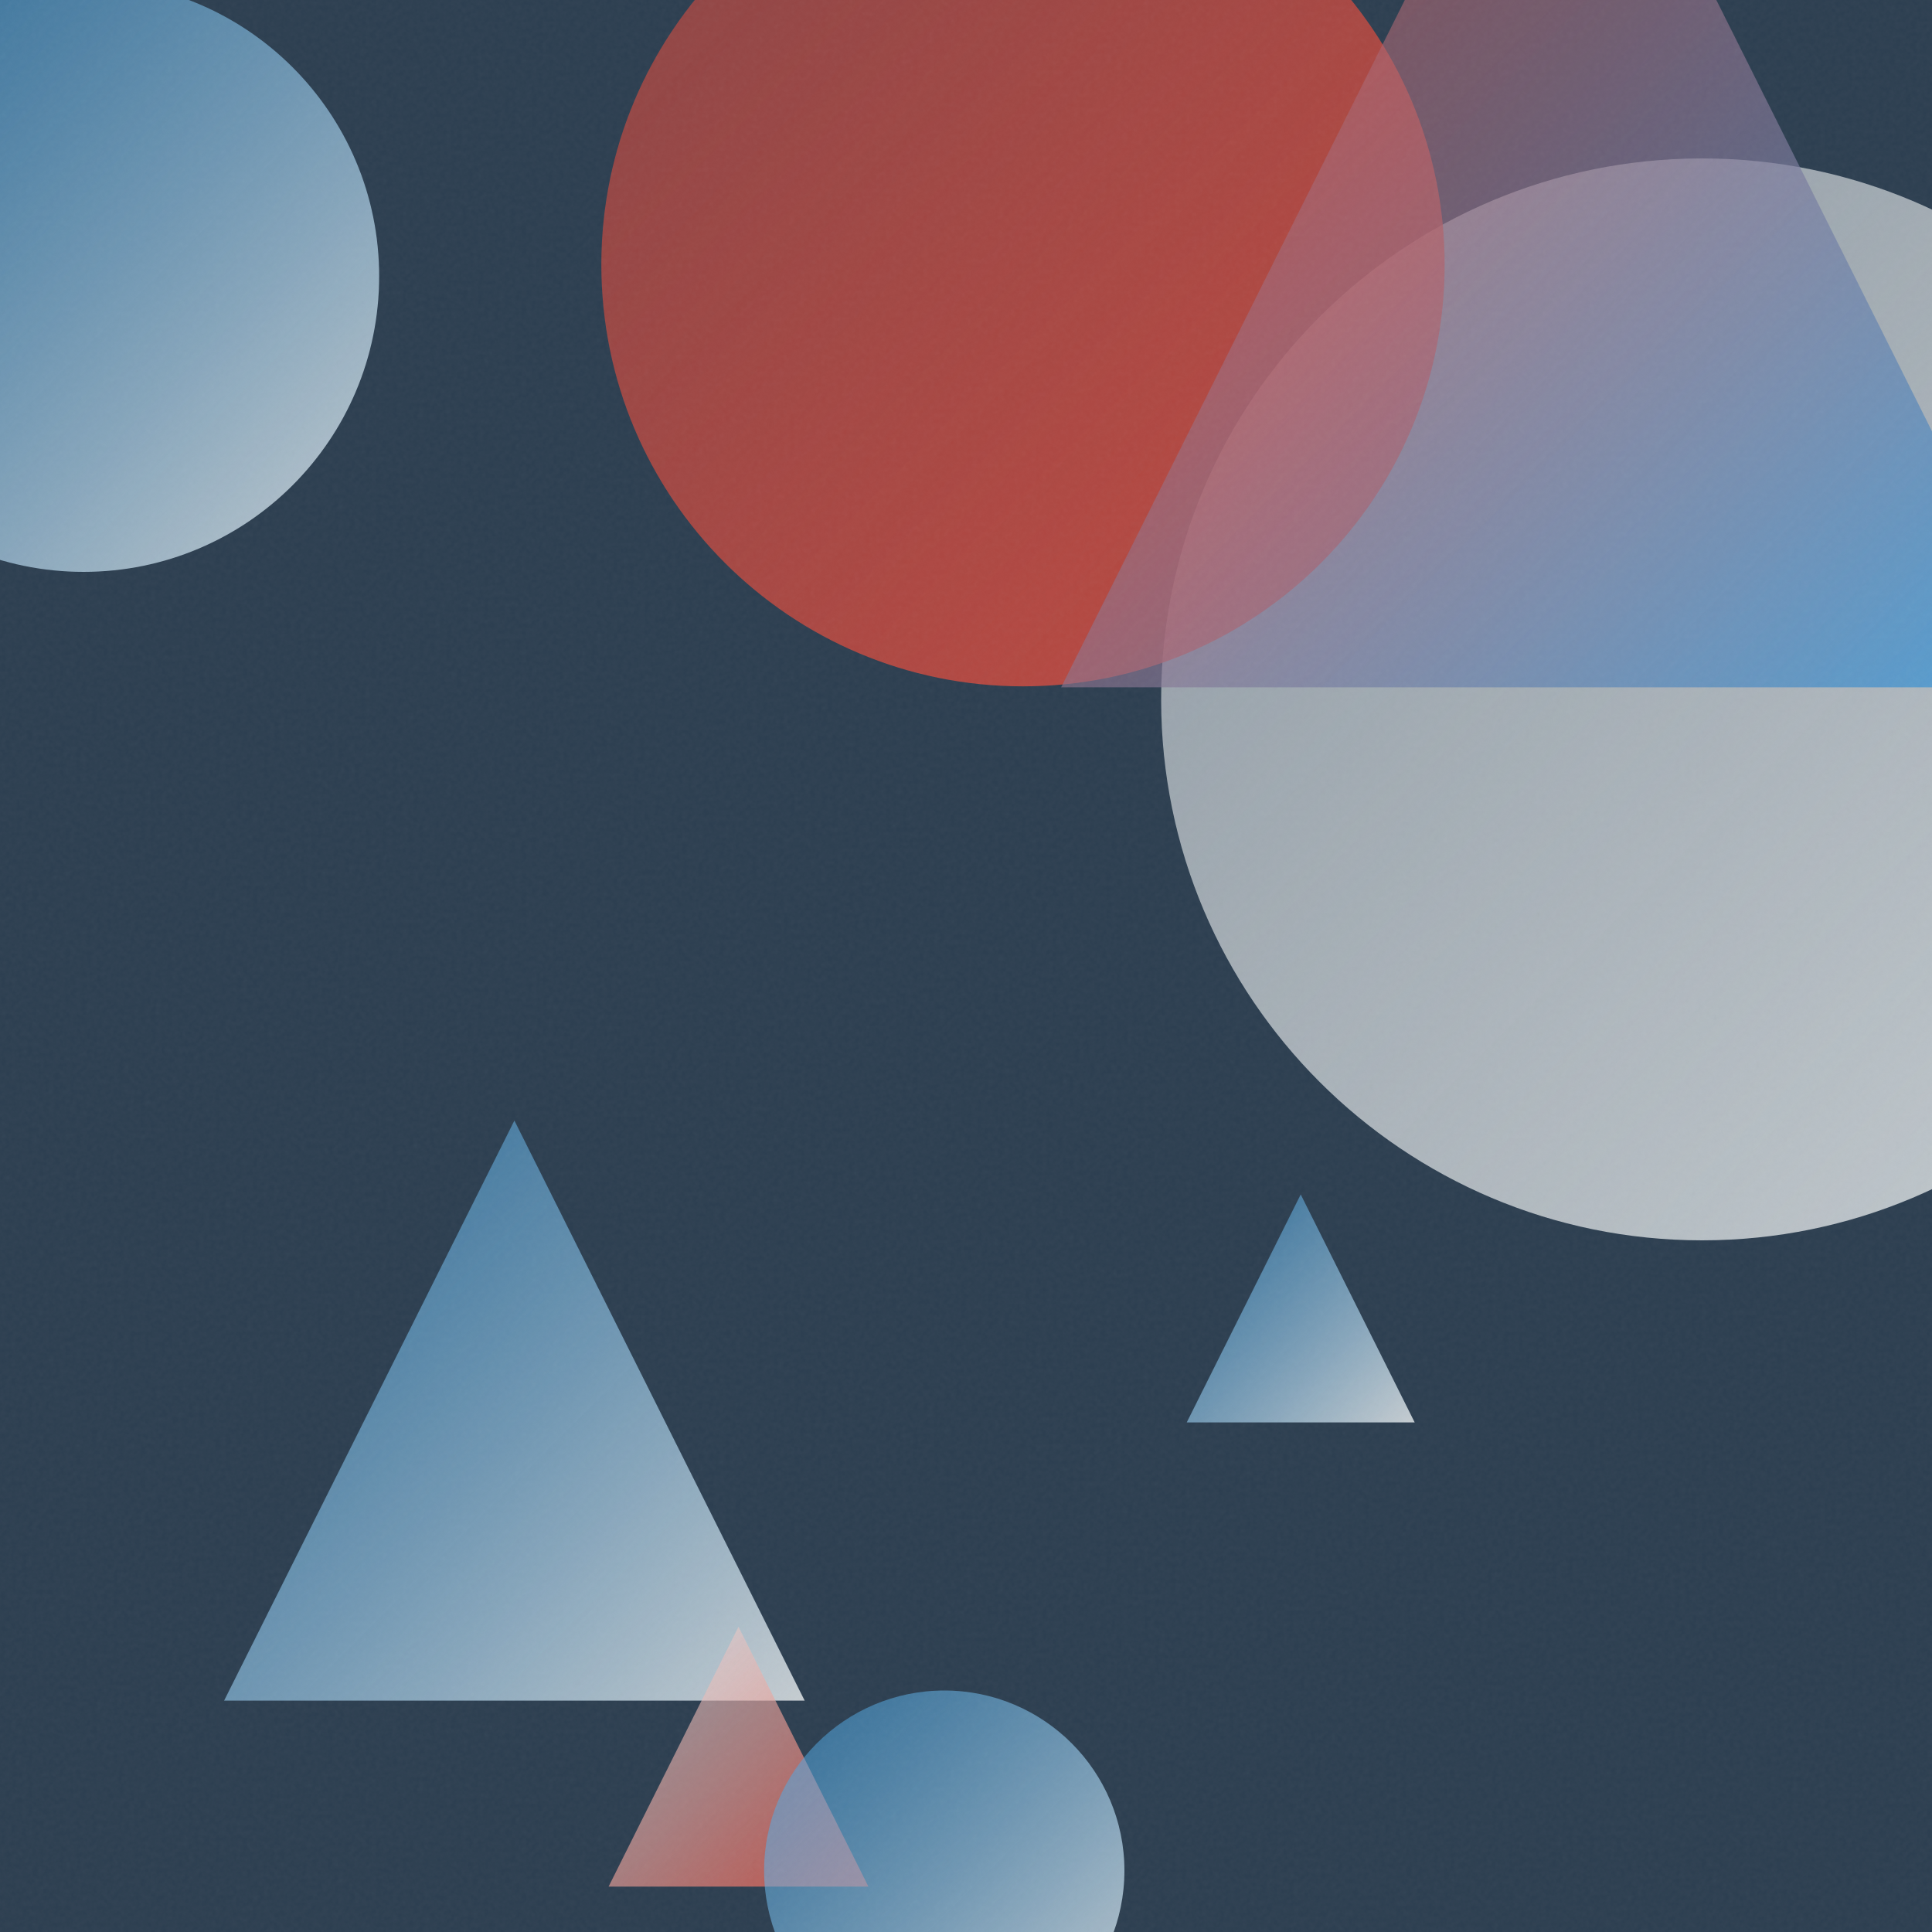
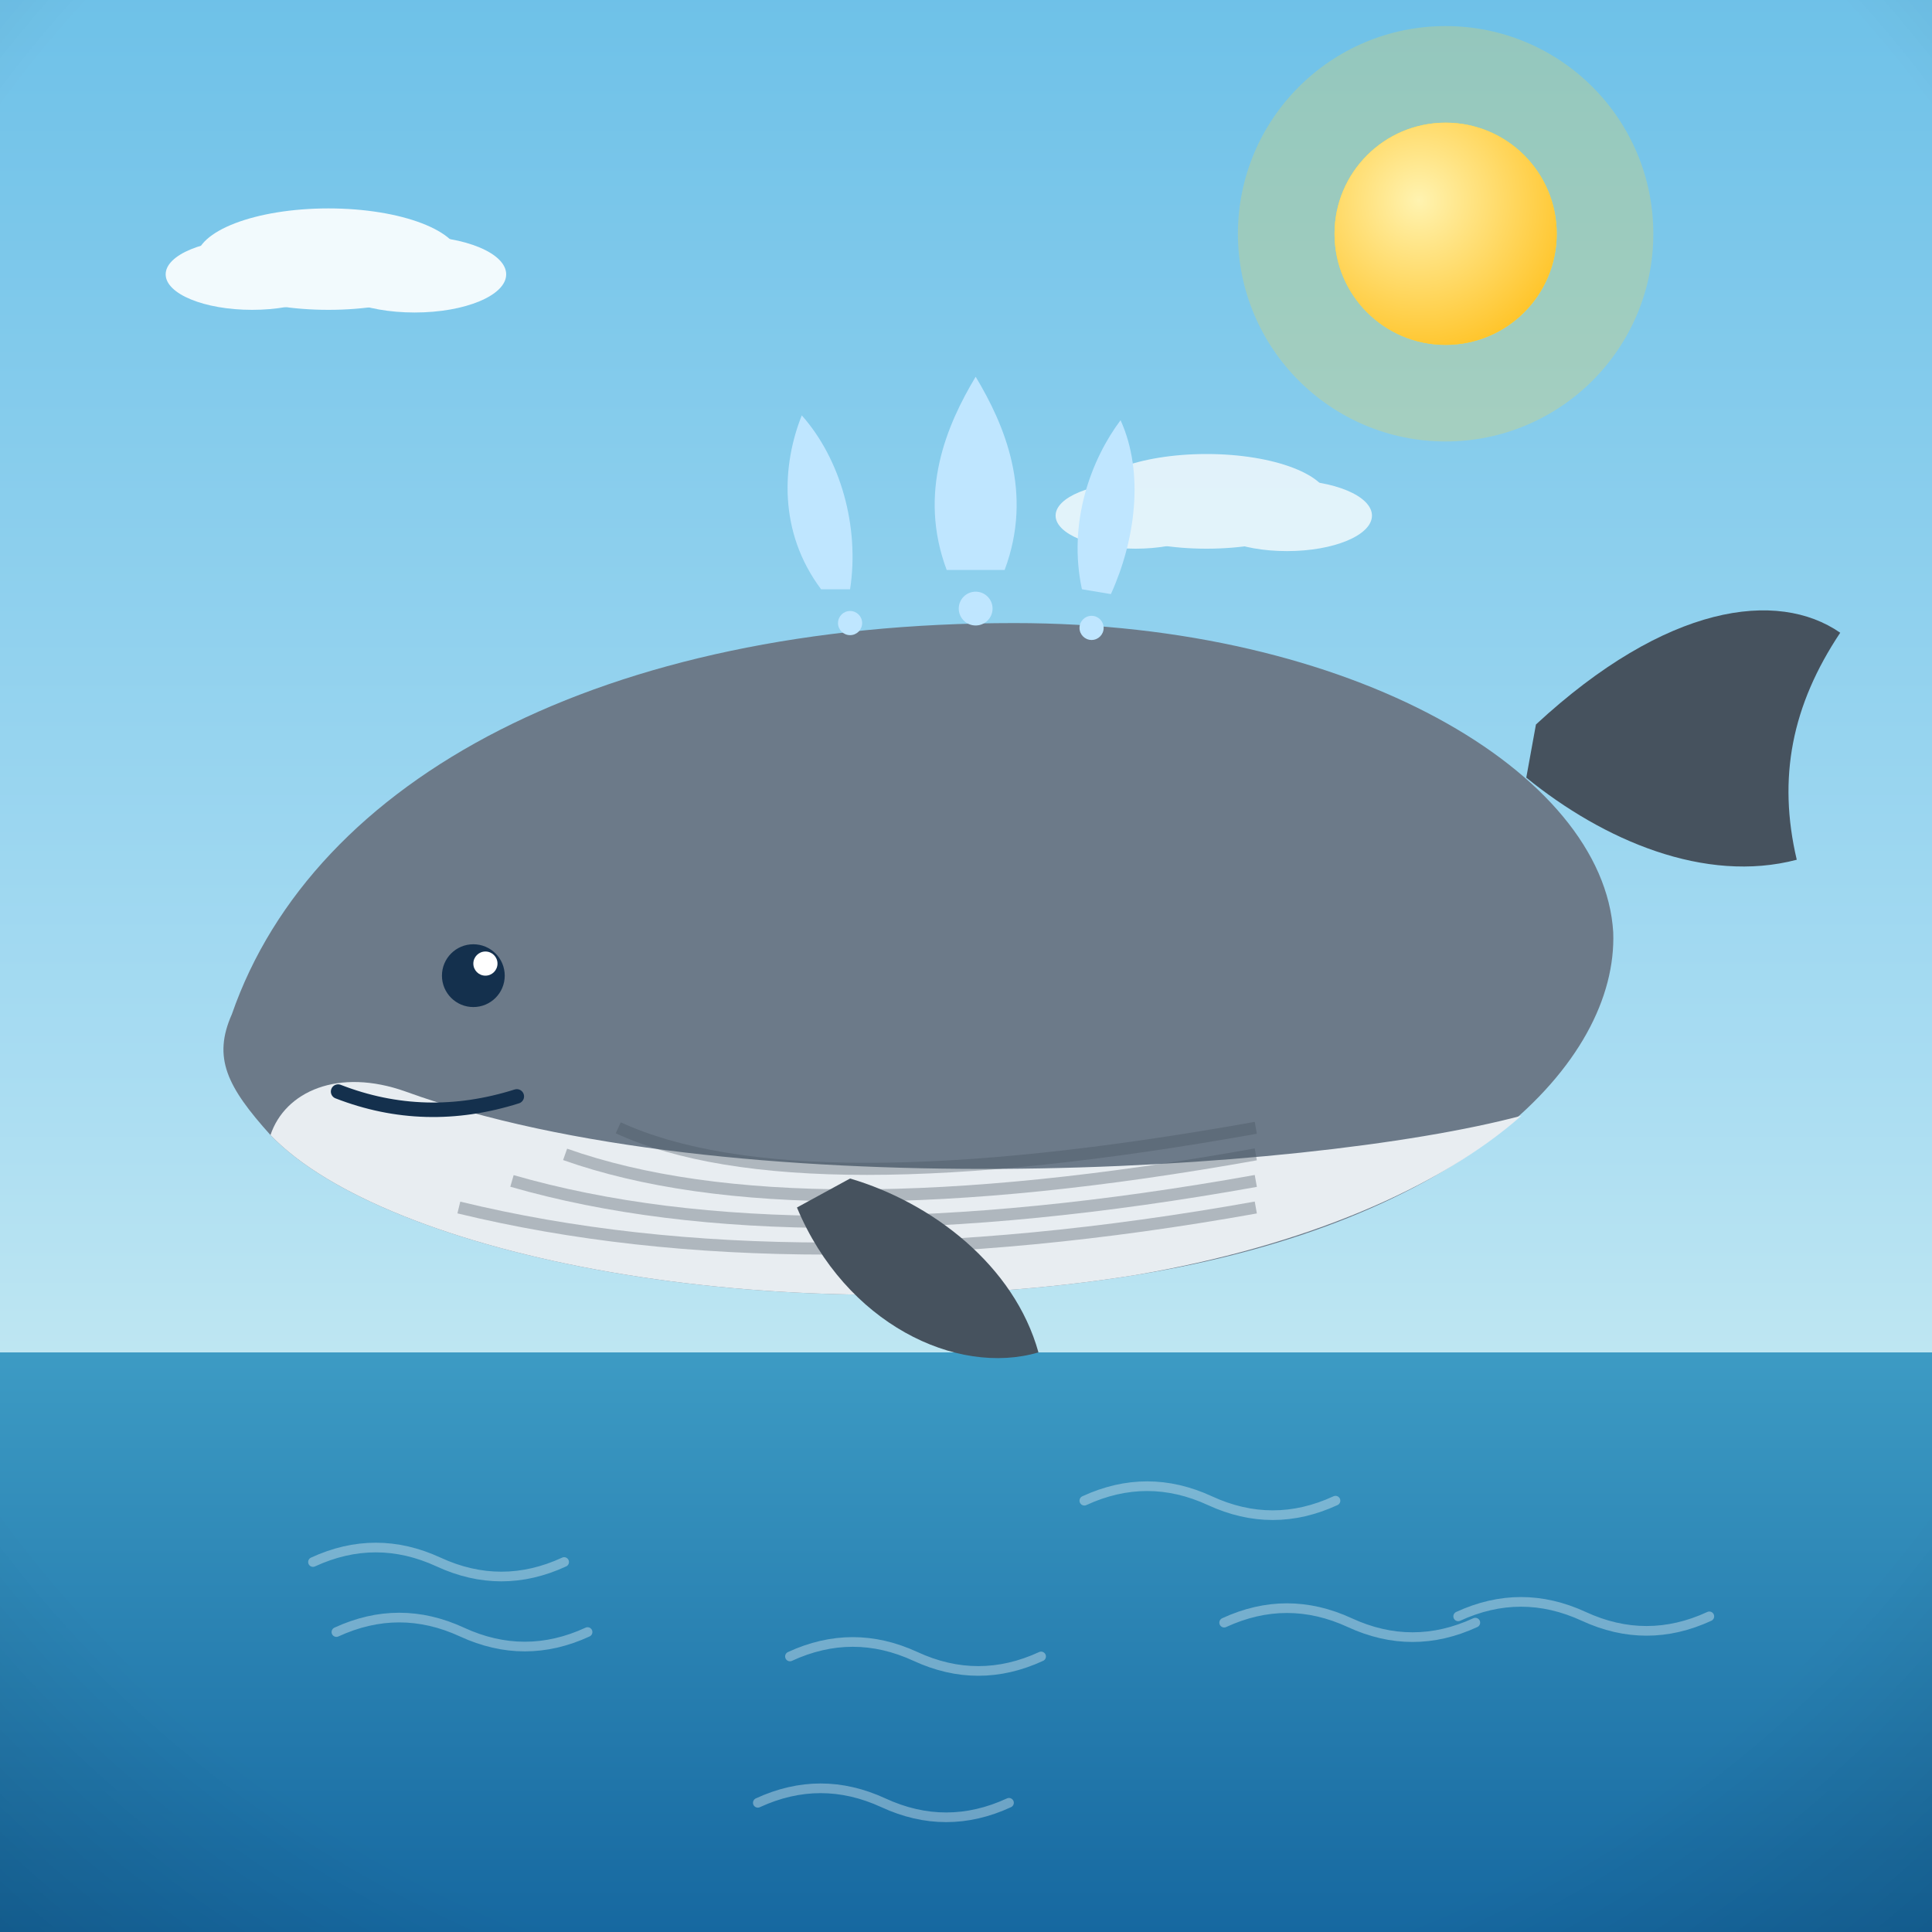
- <svg xmlns="http://www.w3.org/2000/svg" viewBox="0 0 400 400">
+ <svg xmlns="http://www.w3.org/2000/svg" viewBox="0 0 800 800">
  <defs>
-     <linearGradient id="g0" x1="240.5" y1="32.8" x2="464.4" y2="256.8" gradientUnits="userSpaceOnUse">
-       <stop offset="0" stop-color="#ECF0F1" stop-opacity="0.5" />
-       <stop offset="1" stop-color="#ECF0F1" stop-opacity="0.8" />
+     <linearGradient id="sky" x1="0" y1="0" x2="0" y2="1">
+       <stop offset="0" stop-color="#6ec1e8" />
+       <stop offset="0.55" stop-color="#a8dcf2" />
+       <stop offset="1" stop-color="#eafaf1" />
    </linearGradient>
-     <linearGradient id="g1" x1="-43.9" y1="-4.0" x2="78.5" y2="118.4" gradientUnits="userSpaceOnUse">
-       <stop offset="0" stop-color="#3498DB" stop-opacity="0.5" />
-       <stop offset="1" stop-color="#ECF0F1" stop-opacity="0.8" />
+     <radialGradient id="sunG" cx="0.38" cy="0.35" r="0.9">
+       <stop offset="0" stop-color="#fff3b0" />
+       <stop offset="1" stop-color="#ffb703" />
+     </radialGradient>
+     <linearGradient id="ground" x1="0" y1="0" x2="0" y2="1">
+       <stop offset="0" stop-color="#69b06f" />
+       <stop offset="1" stop-color="#3c7a44" />
    </linearGradient>
-     <linearGradient id="g2" x1="124.5" y1="-32.5" x2="299.2" y2="142.1" gradientUnits="userSpaceOnUse">
-       <stop offset="0" stop-color="#E74C3C" stop-opacity="0.5" />
-       <stop offset="1" stop-color="#E74C3C" stop-opacity="0.8" />
+     <linearGradient id="sea" x1="0" y1="0" x2="0" y2="1">
+       <stop offset="0" stop-color="#3d9bc4" />
+       <stop offset="1" stop-color="#1668a0" />
    </linearGradient>
-     <linearGradient id="g3" x1="245.7" y1="247.3" x2="292.9" y2="294.5" gradientUnits="userSpaceOnUse">
-       <stop offset="0" stop-color="#3498DB" stop-opacity="0.5" />
-       <stop offset="1" stop-color="#ECF0F1" stop-opacity="0.8" />
+     <linearGradient id="shade" x1="0" y1="0" x2="0" y2="1">
+       <stop offset="0" stop-color="#ffffff" stop-opacity="0.20" />
+       <stop offset="0.5" stop-color="#ffffff" stop-opacity="0" />
+       <stop offset="1" stop-color="#000000" stop-opacity="0.16" />
    </linearGradient>
-     <linearGradient id="g4" x1="219.7" y1="-64.5" x2="426.5" y2="142.3" gradientUnits="userSpaceOnUse">
-       <stop offset="0" stop-color="#E74C3C" stop-opacity="0.5" />
-       <stop offset="1" stop-color="#3498DB" stop-opacity="0.8" />
-     </linearGradient>
-     <linearGradient id="g5" x1="46.4" y1="232.0" x2="166.6" y2="352.1" gradientUnits="userSpaceOnUse">
-       <stop offset="0" stop-color="#3498DB" stop-opacity="0.5" />
-       <stop offset="1" stop-color="#ECF0F1" stop-opacity="0.8" />
-     </linearGradient>
-     <linearGradient id="g6" x1="126.0" y1="336.8" x2="179.8" y2="390.6" gradientUnits="userSpaceOnUse">
-       <stop offset="0" stop-color="#ECF0F1" stop-opacity="0.5" />
-       <stop offset="1" stop-color="#E74C3C" stop-opacity="0.8" />
-     </linearGradient>
-     <linearGradient id="g7" x1="158.3" y1="350.0" x2="232.8" y2="424.5" gradientUnits="userSpaceOnUse">
-       <stop offset="0" stop-color="#3498DB" stop-opacity="0.5" />
-       <stop offset="1" stop-color="#ECF0F1" stop-opacity="0.8" />
-     </linearGradient>
-     <filter id="n">
-       <feTurbulence type="fractalNoise" baseFrequency="0.9" numOctaves="2" stitchTiles="stitch" />
-       <feColorMatrix type="saturate" values="0" />
-     </filter>
+     <radialGradient id="vig" cx="0.5" cy="0.42" r="0.85">
+       <stop offset="0.72" stop-color="#000000" stop-opacity="0" />
+       <stop offset="1" stop-color="#000000" stop-opacity="0.20" />
+     </radialGradient>
  </defs>
-   <rect width="400" height="400" fill="#2C3E50" />
-   <circle cx="352.4" cy="144.8" r="112.0" fill="url(#g0)" />
-   <circle cx="17.3" cy="57.2" r="61.2" fill="url(#g1)" />
-   <circle cx="211.8" cy="54.8" r="87.3" fill="url(#g2)" />
-   <path d="M 269.3 247.3 L 292.9 294.5 L 245.7 294.5 Z" fill="url(#g3)" />
-   <path d="M 323.1 -64.5 L 426.5 142.3 L 219.7 142.3 Z" fill="url(#g4)" />
-   <path d="M 106.5 232.0 L 166.6 352.1 L 46.4 352.1 Z" fill="url(#g5)" />
-   <path d="M 152.9 336.8 L 179.8 390.6 L 126.0 390.6 Z" fill="url(#g6)" />
-   <circle cx="195.5" cy="387.3" r="37.3" fill="url(#g7)" />
-   <rect width="400" height="400" filter="url(#n)" opacity="0.05" />
+   <rect width="800" height="800" fill="url(#sky)" />
+   <circle cx="598.6" cy="96.8" r="86" fill="#ffd93d" opacity="0.25" />
+   <circle cx="598.6" cy="96.8" r="46" fill="#ffd93d" />
+   <circle cx="598.6" cy="96.8" r="46" fill="url(#sunG)" />
+   <g fill="#ffffff" opacity="0.9">
+     <ellipse cx="136" cy="107.3" rx="54.7" ry="21" />
+     <ellipse cx="104.4" cy="113.6" rx="35.8" ry="14.7" />
+     <ellipse cx="171.7" cy="113.6" rx="37.9" ry="15.8" />
+   </g>
+   <g fill="#ffffff" opacity="0.75">
+     <ellipse cx="499.6" cy="207.6" rx="50.8" ry="19.6" />
+     <ellipse cx="470.3" cy="213.5" rx="33.2" ry="13.7" />
+     <ellipse cx="532.9" cy="213.5" rx="35.2" ry="14.7" />
+   </g>
+   <rect y="560" width="800" height="240" fill="url(#sea)" />
+   <path d="M 603.8 669.3 q 26 -12 52 0 q 26 12 52 0" fill="none" stroke="#ffffff" stroke-width="4" stroke-linecap="round" opacity="0.35" />
+   <path d="M 129.6 646.8 q 26 -12 52 0 q 26 12 52 0" fill="none" stroke="#ffffff" stroke-width="4" stroke-linecap="round" opacity="0.35" />
+   <path d="M 327.1 685.9 q 26 -12 52 0 q 26 12 52 0" fill="none" stroke="#ffffff" stroke-width="4" stroke-linecap="round" opacity="0.35" />
+   <path d="M 313.8 746.5 q 26 -12 52 0 q 26 12 52 0" fill="none" stroke="#ffffff" stroke-width="4" stroke-linecap="round" opacity="0.35" />
+   <path d="M 506.9 671.9 q 26 -12 52 0 q 26 12 52 0" fill="none" stroke="#ffffff" stroke-width="4" stroke-linecap="round" opacity="0.35" />
+   <path d="M 449 621.4 q 26 -12 52 0 q 26 12 52 0" fill="none" stroke="#ffffff" stroke-width="4" stroke-linecap="round" opacity="0.35" />
+   <path d="M 139.3 675.8 q 26 -12 52 0 q 26 12 52 0" fill="none" stroke="#ffffff" stroke-width="4" stroke-linecap="round" opacity="0.35" />
+   <g transform="translate(400 0) scale(1 1) translate(-400 0)">
+     <path d="M636 300 C 690 250 736 244 762 262 C 742 292 736 322 744 356 C 706 366 664 348 632 322 Z" fill="#46525e" />
+     <path d="M96 420 C 130 322 250 258 420 258 C 560 258 664 320 668 386 C 670 440 606 506 470 528 C 320 552 160 520 112 470 C 94 450 88 438 96 420 Z" fill="#6c7a89" />
+     <path d="M112 470 C 160 520 320 552 470 528 C 540 516 596 492 630 462 C 540 486 300 500 168 452 C 140 442 118 452 112 470 Z" fill="#e8edf1" />
+     <path d="M 190 500 Q 330 534 520 500" stroke="#46525e" stroke-width="5" fill="none" opacity="0.35" transform="translate(0 0)" />
+     <path d="M 212 500 Q 330 534 520 500" stroke="#46525e" stroke-width="5" fill="none" opacity="0.35" transform="translate(0 -11)" />
+     <path d="M 234 500 Q 330 534 520 500" stroke="#46525e" stroke-width="5" fill="none" opacity="0.35" transform="translate(0 -22)" />
+     <path d="M 256 500 Q 330 534 520 500" stroke="#46525e" stroke-width="5" fill="none" opacity="0.35" transform="translate(0 -33)" />
+     <path d="M330 500 C 350 548 396 570 430 560 C 420 524 386 498 352 488 Z" fill="#46525e" />
+     <circle cx="196" cy="404" r="13" fill="#14304d" />
+     <circle cx="201" cy="399" r="5" fill="#ffffff" />
+     <path d="M140 452 Q 176 466 214 454" stroke="#14304d" stroke-width="6" fill="none" stroke-linecap="round" />
+     <g fill="#bfe6ff">
+       <path d="M392 236 C 380 204 392 176 404 156 C 416 176 428 204 416 236 Z" />
+       <path d="M340 244 C 322 220 324 192 332 172 C 348 190 356 218 352 244 Z" />
+       <path d="M448 244 C 442 216 452 190 464 174 C 474 196 470 224 460 246 Z" />
+     </g>
+     <circle cx="404" cy="252" r="7" fill="#bfe6ff" />
+     <circle cx="352" cy="258" r="5" fill="#bfe6ff" />
+     <circle cx="452" cy="260" r="5" fill="#bfe6ff" />
+   </g>
+   <rect width="800" height="800" fill="url(#vig)" />
</svg>
